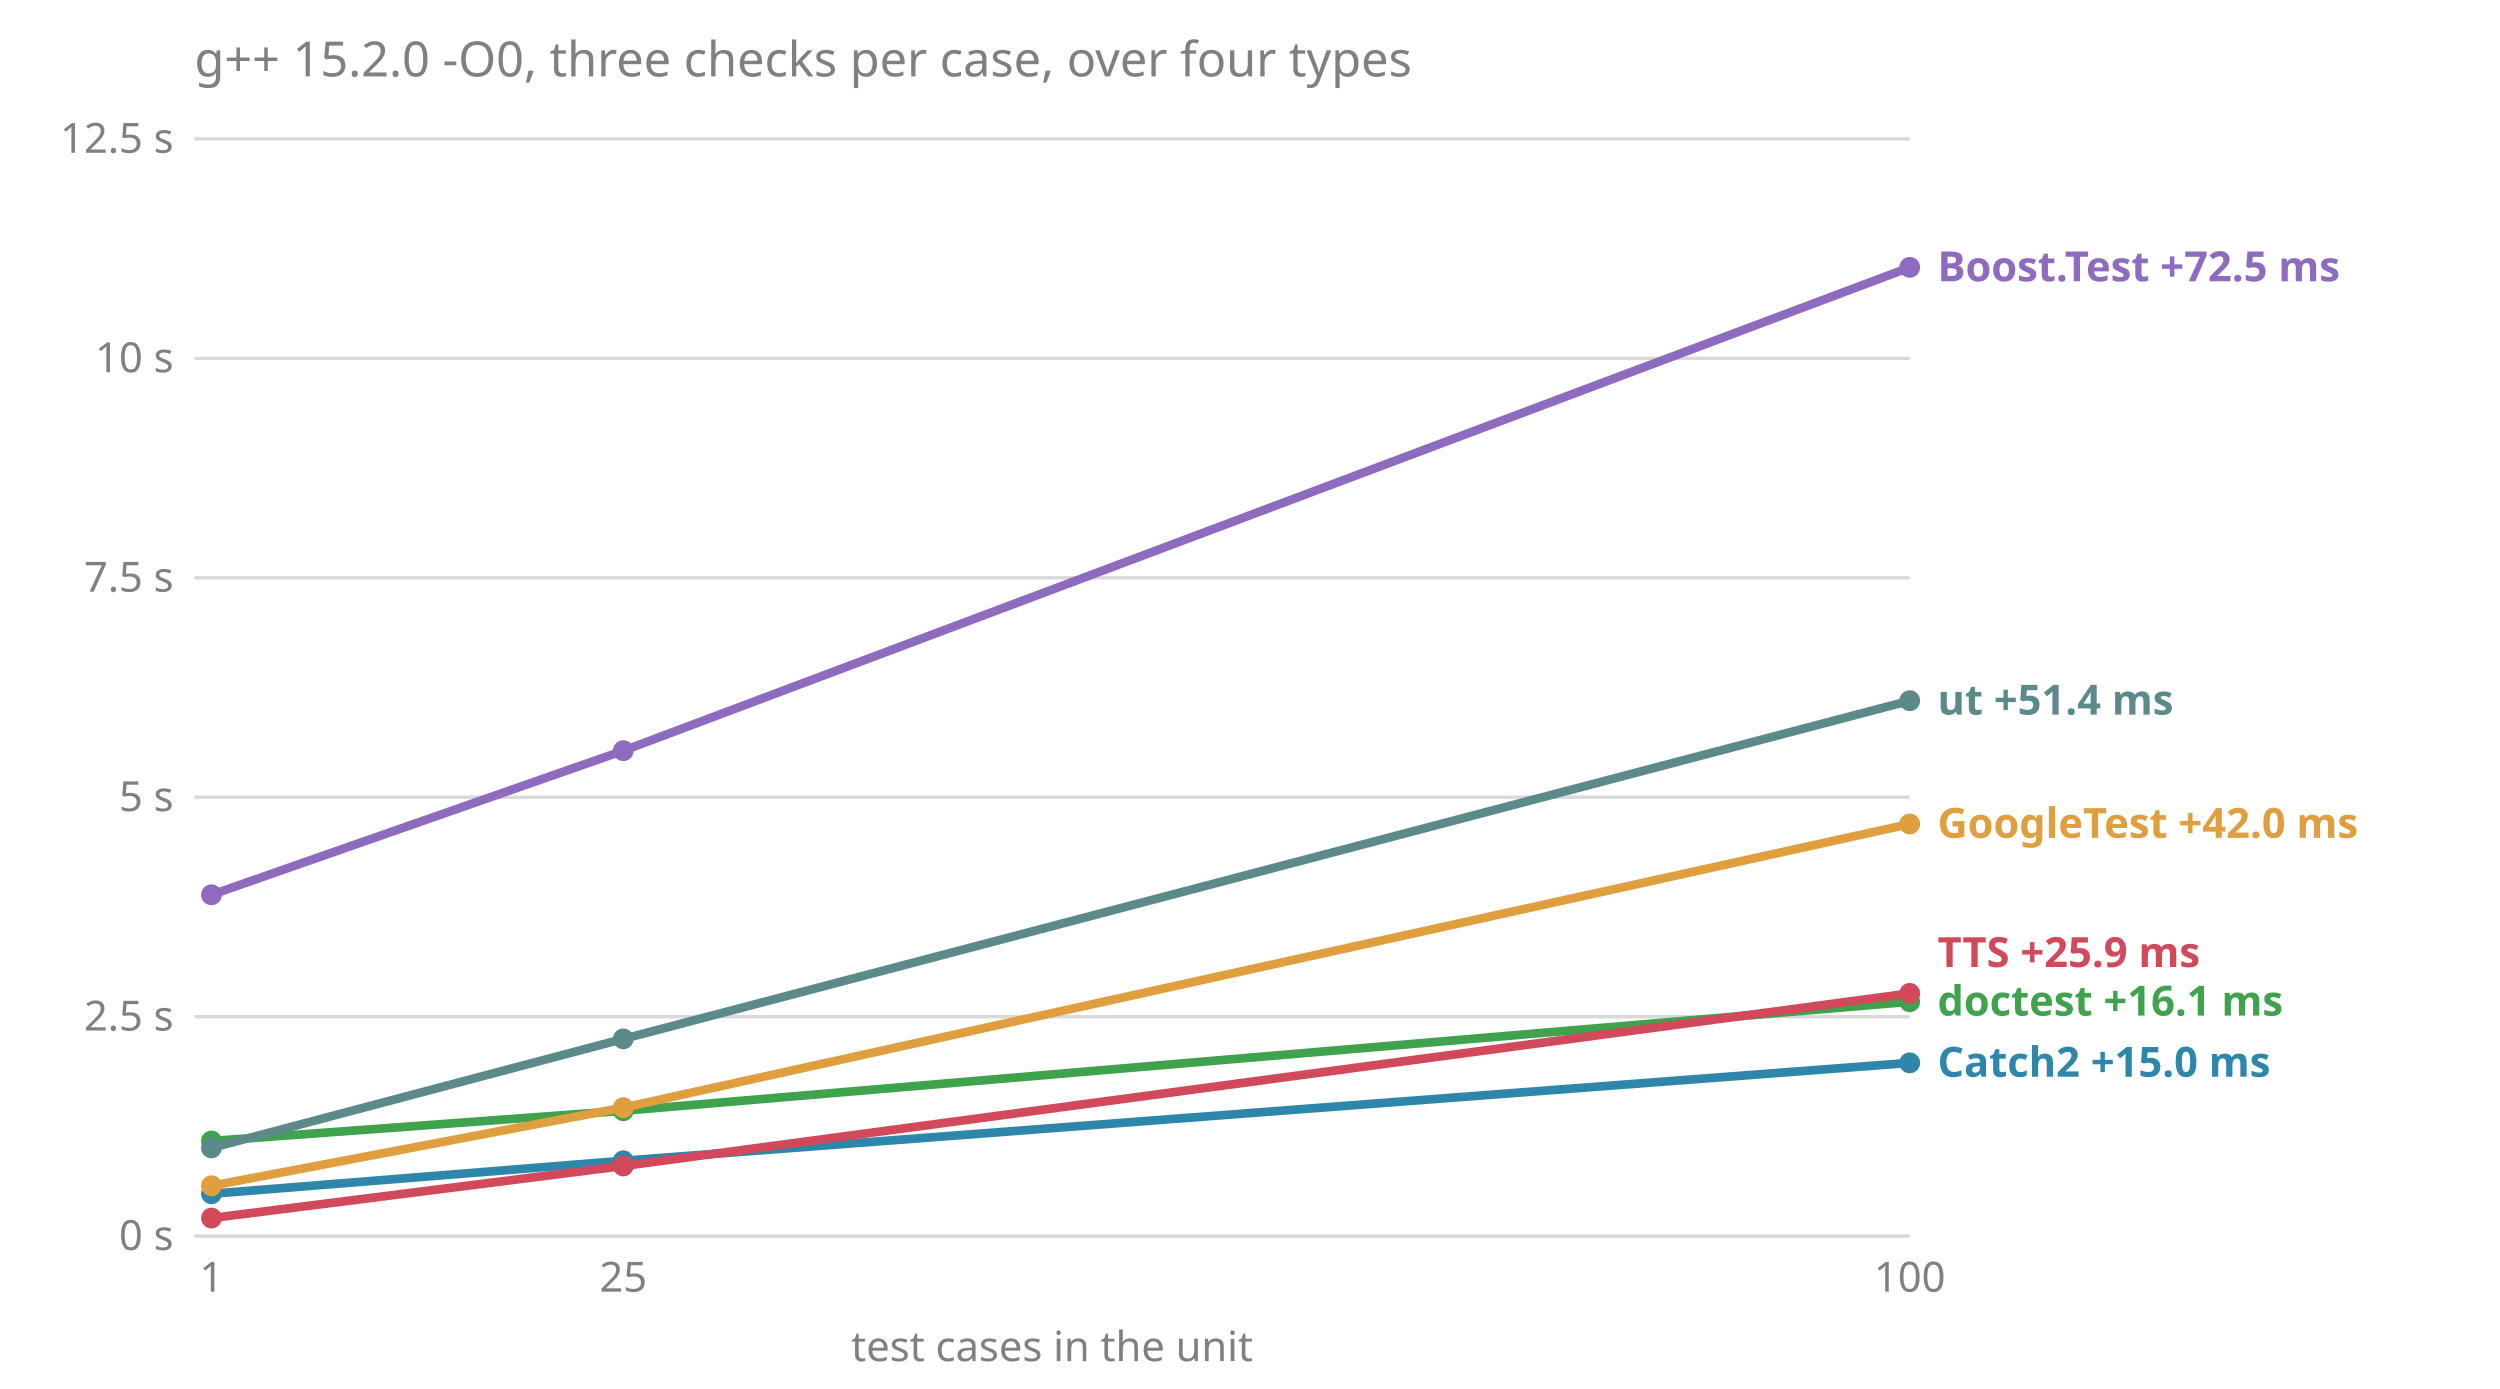
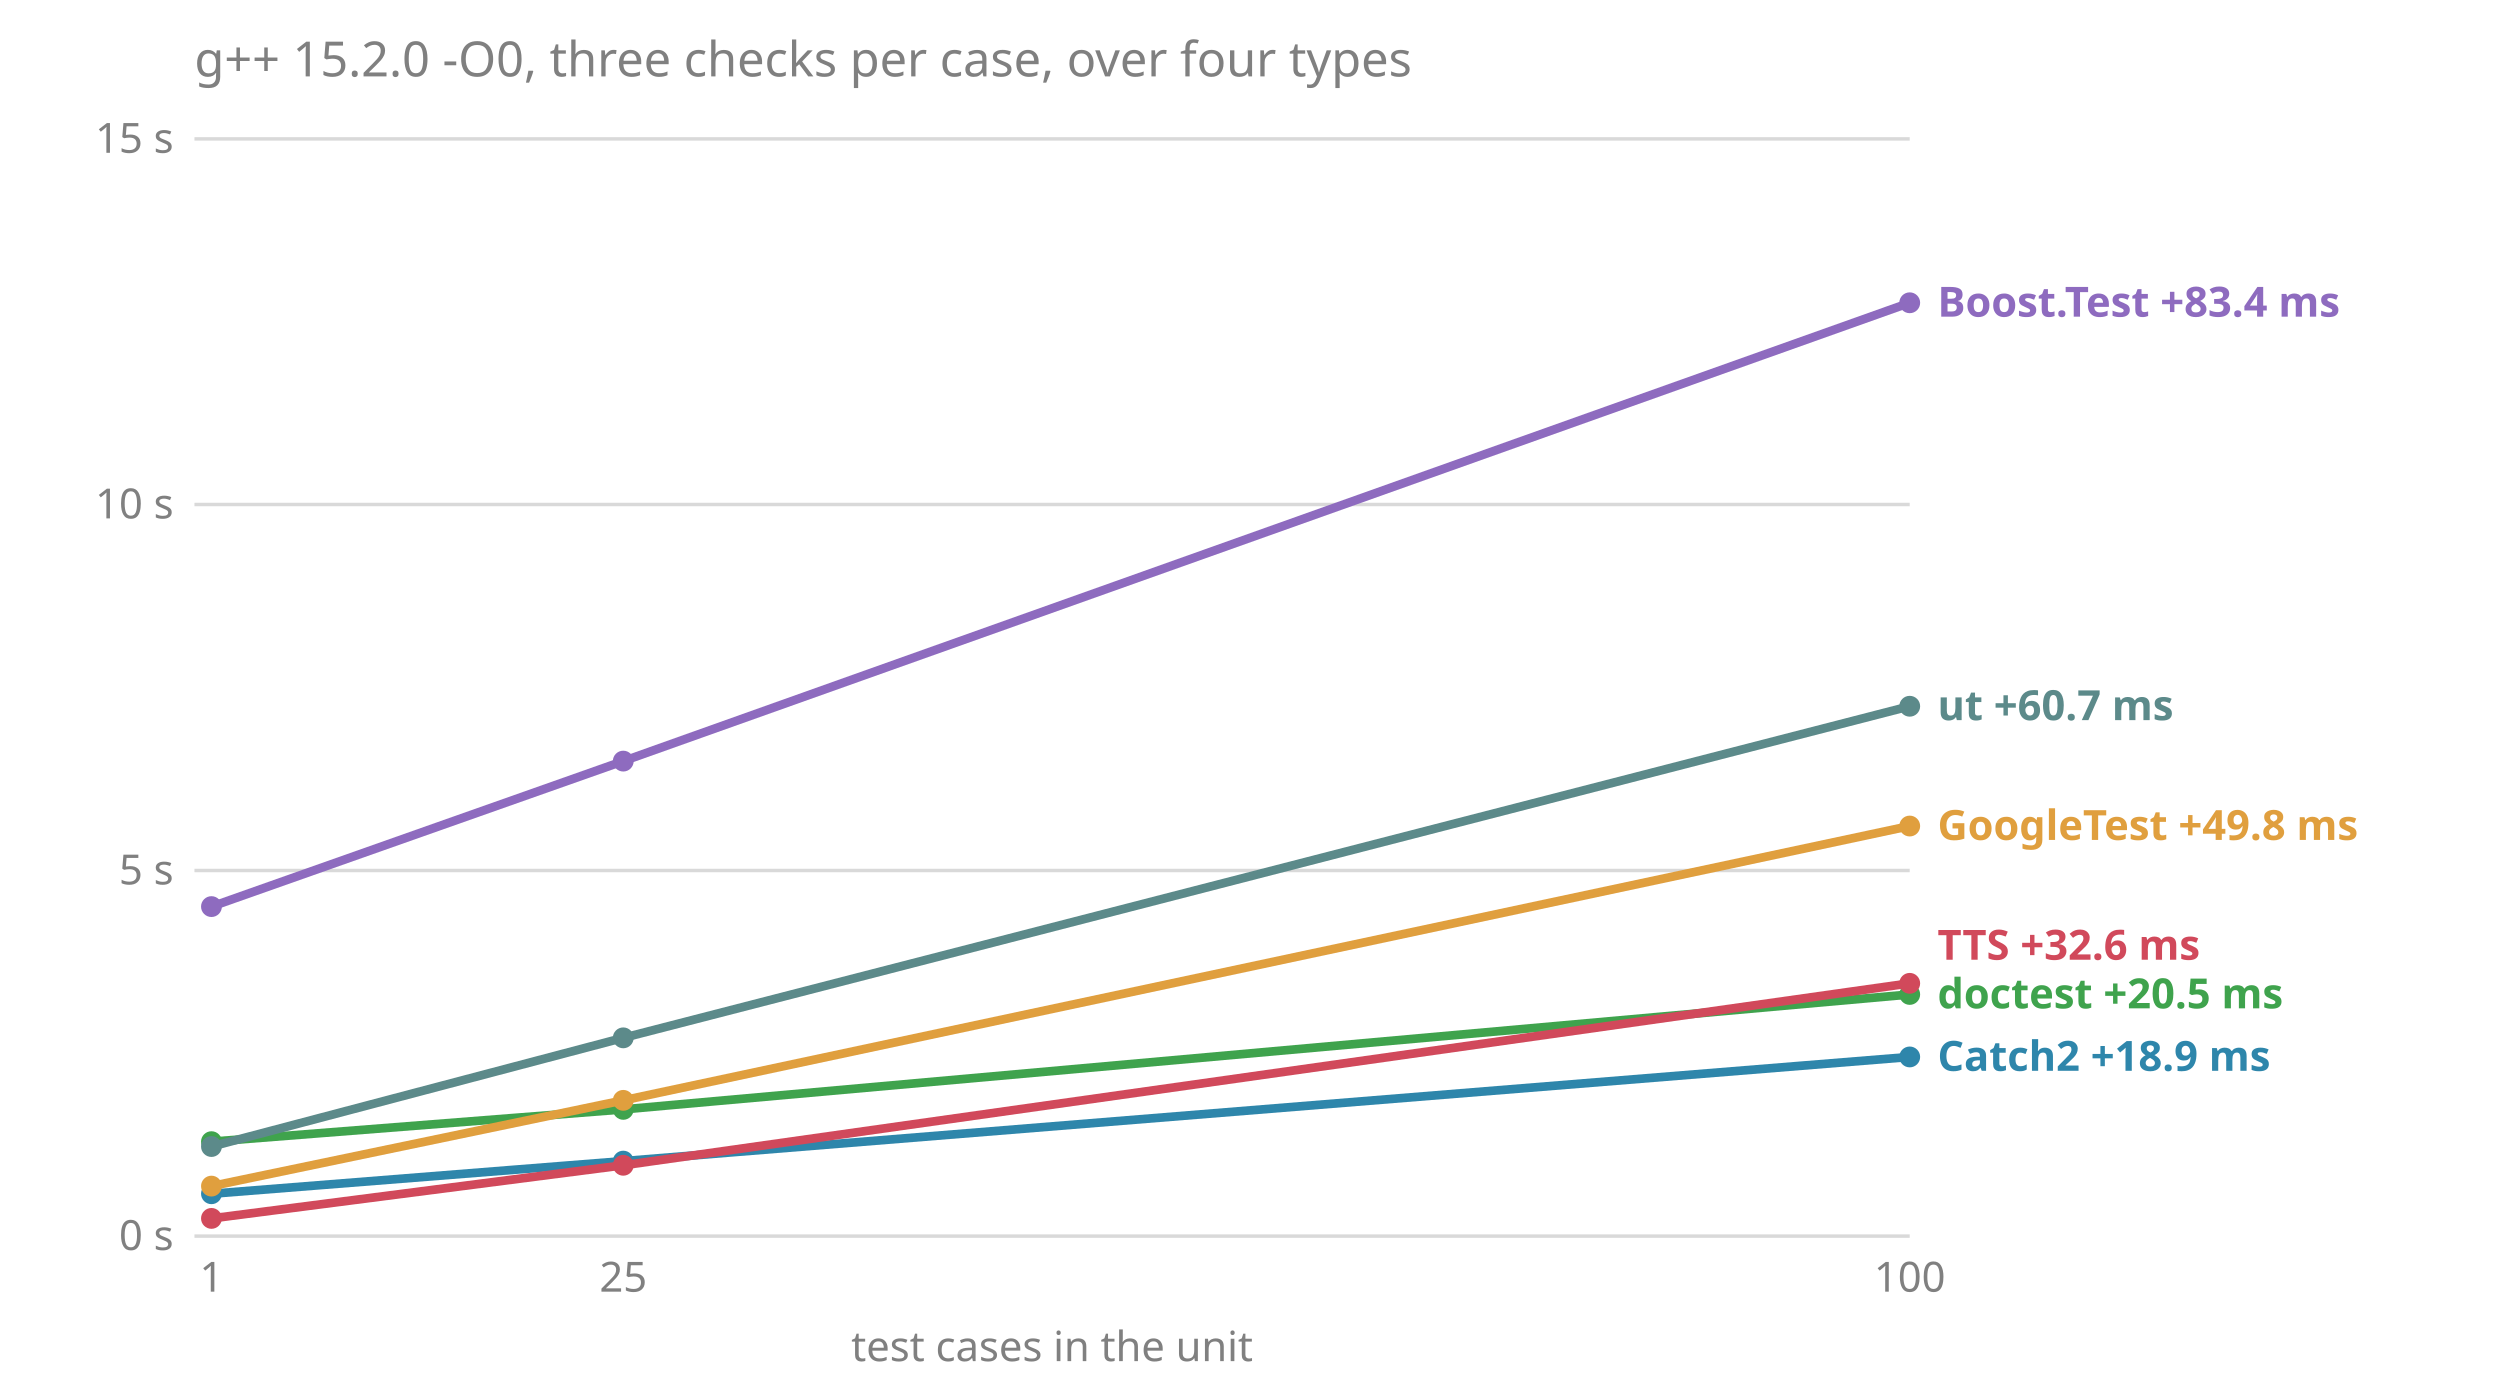
<svg xmlns="http://www.w3.org/2000/svg" viewBox="0 0 720 400" font-family="sans-serif" font-size="12">
  <text x="56" y="22" fill="#808080" font-size="14">g++ 15.2.0 -O0, three checks per case, over four types</text>
  <line x1="56" x2="550" y1="356.0" y2="356.0" stroke="#808080" stroke-opacity="0.3" />
  <text x="50" y="360.0" fill="#808080" text-anchor="end">0 s</text>
-   <line x1="56" x2="550" y1="292.8" y2="292.8" stroke="#808080" stroke-opacity="0.3" />
-   <text x="50" y="296.8" fill="#808080" text-anchor="end">2.5 s</text>
-   <line x1="56" x2="550" y1="229.6" y2="229.6" stroke="#808080" stroke-opacity="0.3" />
-   <text x="50" y="233.6" fill="#808080" text-anchor="end">5 s</text>
-   <line x1="56" x2="550" y1="166.4" y2="166.4" stroke="#808080" stroke-opacity="0.3" />
-   <text x="50" y="170.4" fill="#808080" text-anchor="end">7.5 s</text>
-   <line x1="56" x2="550" y1="103.2" y2="103.2" stroke="#808080" stroke-opacity="0.3" />
-   <text x="50" y="107.2" fill="#808080" text-anchor="end">10 s</text>
+   <line x1="56" x2="550" y1="250.7" y2="250.7" stroke="#808080" stroke-opacity="0.3" />
+   <text x="50" y="254.7" fill="#808080" text-anchor="end">5 s</text>
+   <line x1="56" x2="550" y1="145.3" y2="145.3" stroke="#808080" stroke-opacity="0.3" />
+   <text x="50" y="149.3" fill="#808080" text-anchor="end">10 s</text>
  <line x1="56" x2="550" y1="40.0" y2="40.0" stroke="#808080" stroke-opacity="0.3" />
-   <text x="50" y="44.0" fill="#808080" text-anchor="end">12.5 s</text>
+   <text x="50" y="44.0" fill="#808080" text-anchor="end">15 s</text>
  <text x="60.9" y="372" fill="#808080" text-anchor="middle">1</text>
  <text x="179.5" y="372" fill="#808080" text-anchor="middle">25</text>
  <text x="550.0" y="372" fill="#808080" text-anchor="middle">100</text>
  <text x="303.0" y="392" fill="#808080" text-anchor="middle">test cases in the unit</text>
-   <text x="558" y="310.1" fill="#2e86ab" font-weight="bold">Catch2 +15.0 ms</text>
-   <text x="558" y="292.5" fill="#3fa34d" font-weight="bold">doctest +16.1 ms</text>
-   <text x="558" y="278.5" fill="#d1495b" font-weight="bold">TTS +25.9 ms</text>
-   <text x="558" y="241.3" fill="#e09f3e" font-weight="bold">GoogleTest +42.0 ms</text>
-   <text x="558" y="205.8" fill="#5c8a8a" font-weight="bold">ut +51.4 ms</text>
-   <text x="558" y="81.0" fill="#8e6bbf" font-weight="bold">Boost.Test +72.5 ms</text>
-   <polyline points="60.9,257.7 179.5,216.2 550.0,77.0" fill="none" stroke="#8e6bbf" stroke-width="2.5" />
-   <circle cx="60.9" cy="257.7" r="3" fill="#8e6bbf" />
-   <circle cx="179.5" cy="216.2" r="3" fill="#8e6bbf" />
-   <circle cx="550.0" cy="77.0" r="3" fill="#8e6bbf" />
-   <polyline points="60.9,343.8 179.5,334.3 550.0,306.1" fill="none" stroke="#2e86ab" stroke-width="2.5" />
+   <text x="558" y="308.4" fill="#2e86ab" font-weight="bold">Catch2 +18.9 ms</text>
+   <text x="558" y="290.4" fill="#3fa34d" font-weight="bold">doctest +20.5 ms</text>
+   <text x="558" y="276.4" fill="#d1495b" font-weight="bold">TTS +32.6 ms</text>
+   <text x="558" y="241.9" fill="#e09f3e" font-weight="bold">GoogleTest +49.8 ms</text>
+   <text x="558" y="207.4" fill="#5c8a8a" font-weight="bold">ut +60.7 ms</text>
+   <text x="558" y="91.2" fill="#8e6bbf" font-weight="bold">Boost.Test +83.4 ms</text>
+   <polyline points="60.9,261.1 179.5,219.2 550.0,87.2" fill="none" stroke="#8e6bbf" stroke-width="2.5" />
+   <circle cx="60.9" cy="261.1" r="3" fill="#8e6bbf" />
+   <circle cx="179.5" cy="219.2" r="3" fill="#8e6bbf" />
+   <circle cx="550.0" cy="87.2" r="3" fill="#8e6bbf" />
+   <polyline points="60.9,343.8 179.5,334.4 550.0,304.4" fill="none" stroke="#2e86ab" stroke-width="2.5" />
  <circle cx="60.9" cy="343.8" r="3" fill="#2e86ab" />
-   <circle cx="179.5" cy="334.3" r="3" fill="#2e86ab" />
-   <circle cx="550.0" cy="306.1" r="3" fill="#2e86ab" />
-   <polyline points="60.9,328.6 179.5,319.9 550.0,288.5" fill="none" stroke="#3fa34d" stroke-width="2.5" />
-   <circle cx="60.9" cy="328.6" r="3" fill="#3fa34d" />
-   <circle cx="179.5" cy="319.9" r="3" fill="#3fa34d" />
-   <circle cx="550.0" cy="288.5" r="3" fill="#3fa34d" />
-   <polyline points="60.9,341.5 179.5,319.0 550.0,237.3" fill="none" stroke="#e09f3e" stroke-width="2.5" />
-   <circle cx="60.9" cy="341.5" r="3" fill="#e09f3e" />
-   <circle cx="179.5" cy="319.0" r="3" fill="#e09f3e" />
-   <circle cx="550.0" cy="237.3" r="3" fill="#e09f3e" />
-   <polyline points="60.9,350.8 179.5,335.8 550.0,286.1" fill="none" stroke="#d1495b" stroke-width="2.5" />
-   <circle cx="60.9" cy="350.8" r="3" fill="#d1495b" />
-   <circle cx="179.5" cy="335.8" r="3" fill="#d1495b" />
-   <circle cx="550.0" cy="286.1" r="3" fill="#d1495b" />
-   <polyline points="60.9,330.6 179.5,299.2 550.0,201.8" fill="none" stroke="#5c8a8a" stroke-width="2.5" />
-   <circle cx="60.9" cy="330.6" r="3" fill="#5c8a8a" />
-   <circle cx="179.5" cy="299.2" r="3" fill="#5c8a8a" />
-   <circle cx="550.0" cy="201.8" r="3" fill="#5c8a8a" />
+   <circle cx="179.5" cy="334.4" r="3" fill="#2e86ab" />
+   <circle cx="550.0" cy="304.4" r="3" fill="#2e86ab" />
+   <polyline points="60.9,328.8 179.5,319.5 550.0,286.4" fill="none" stroke="#3fa34d" stroke-width="2.5" />
+   <circle cx="60.9" cy="328.8" r="3" fill="#3fa34d" />
+   <circle cx="179.5" cy="319.5" r="3" fill="#3fa34d" />
+   <circle cx="550.0" cy="286.4" r="3" fill="#3fa34d" />
+   <polyline points="60.9,341.6 179.5,316.9 550.0,237.9" fill="none" stroke="#e09f3e" stroke-width="2.5" />
+   <circle cx="60.9" cy="341.6" r="3" fill="#e09f3e" />
+   <circle cx="179.5" cy="316.9" r="3" fill="#e09f3e" />
+   <circle cx="550.0" cy="237.9" r="3" fill="#e09f3e" />
+   <polyline points="60.9,350.9 179.5,335.6 550.0,283.2" fill="none" stroke="#d1495b" stroke-width="2.5" />
+   <circle cx="60.9" cy="350.9" r="3" fill="#d1495b" />
+   <circle cx="179.5" cy="335.6" r="3" fill="#d1495b" />
+   <circle cx="550.0" cy="283.2" r="3" fill="#d1495b" />
+   <polyline points="60.9,330.2 179.5,298.9 550.0,203.4" fill="none" stroke="#5c8a8a" stroke-width="2.5" />
+   <circle cx="60.9" cy="330.2" r="3" fill="#5c8a8a" />
+   <circle cx="179.5" cy="298.9" r="3" fill="#5c8a8a" />
+   <circle cx="550.0" cy="203.4" r="3" fill="#5c8a8a" />
</svg>
